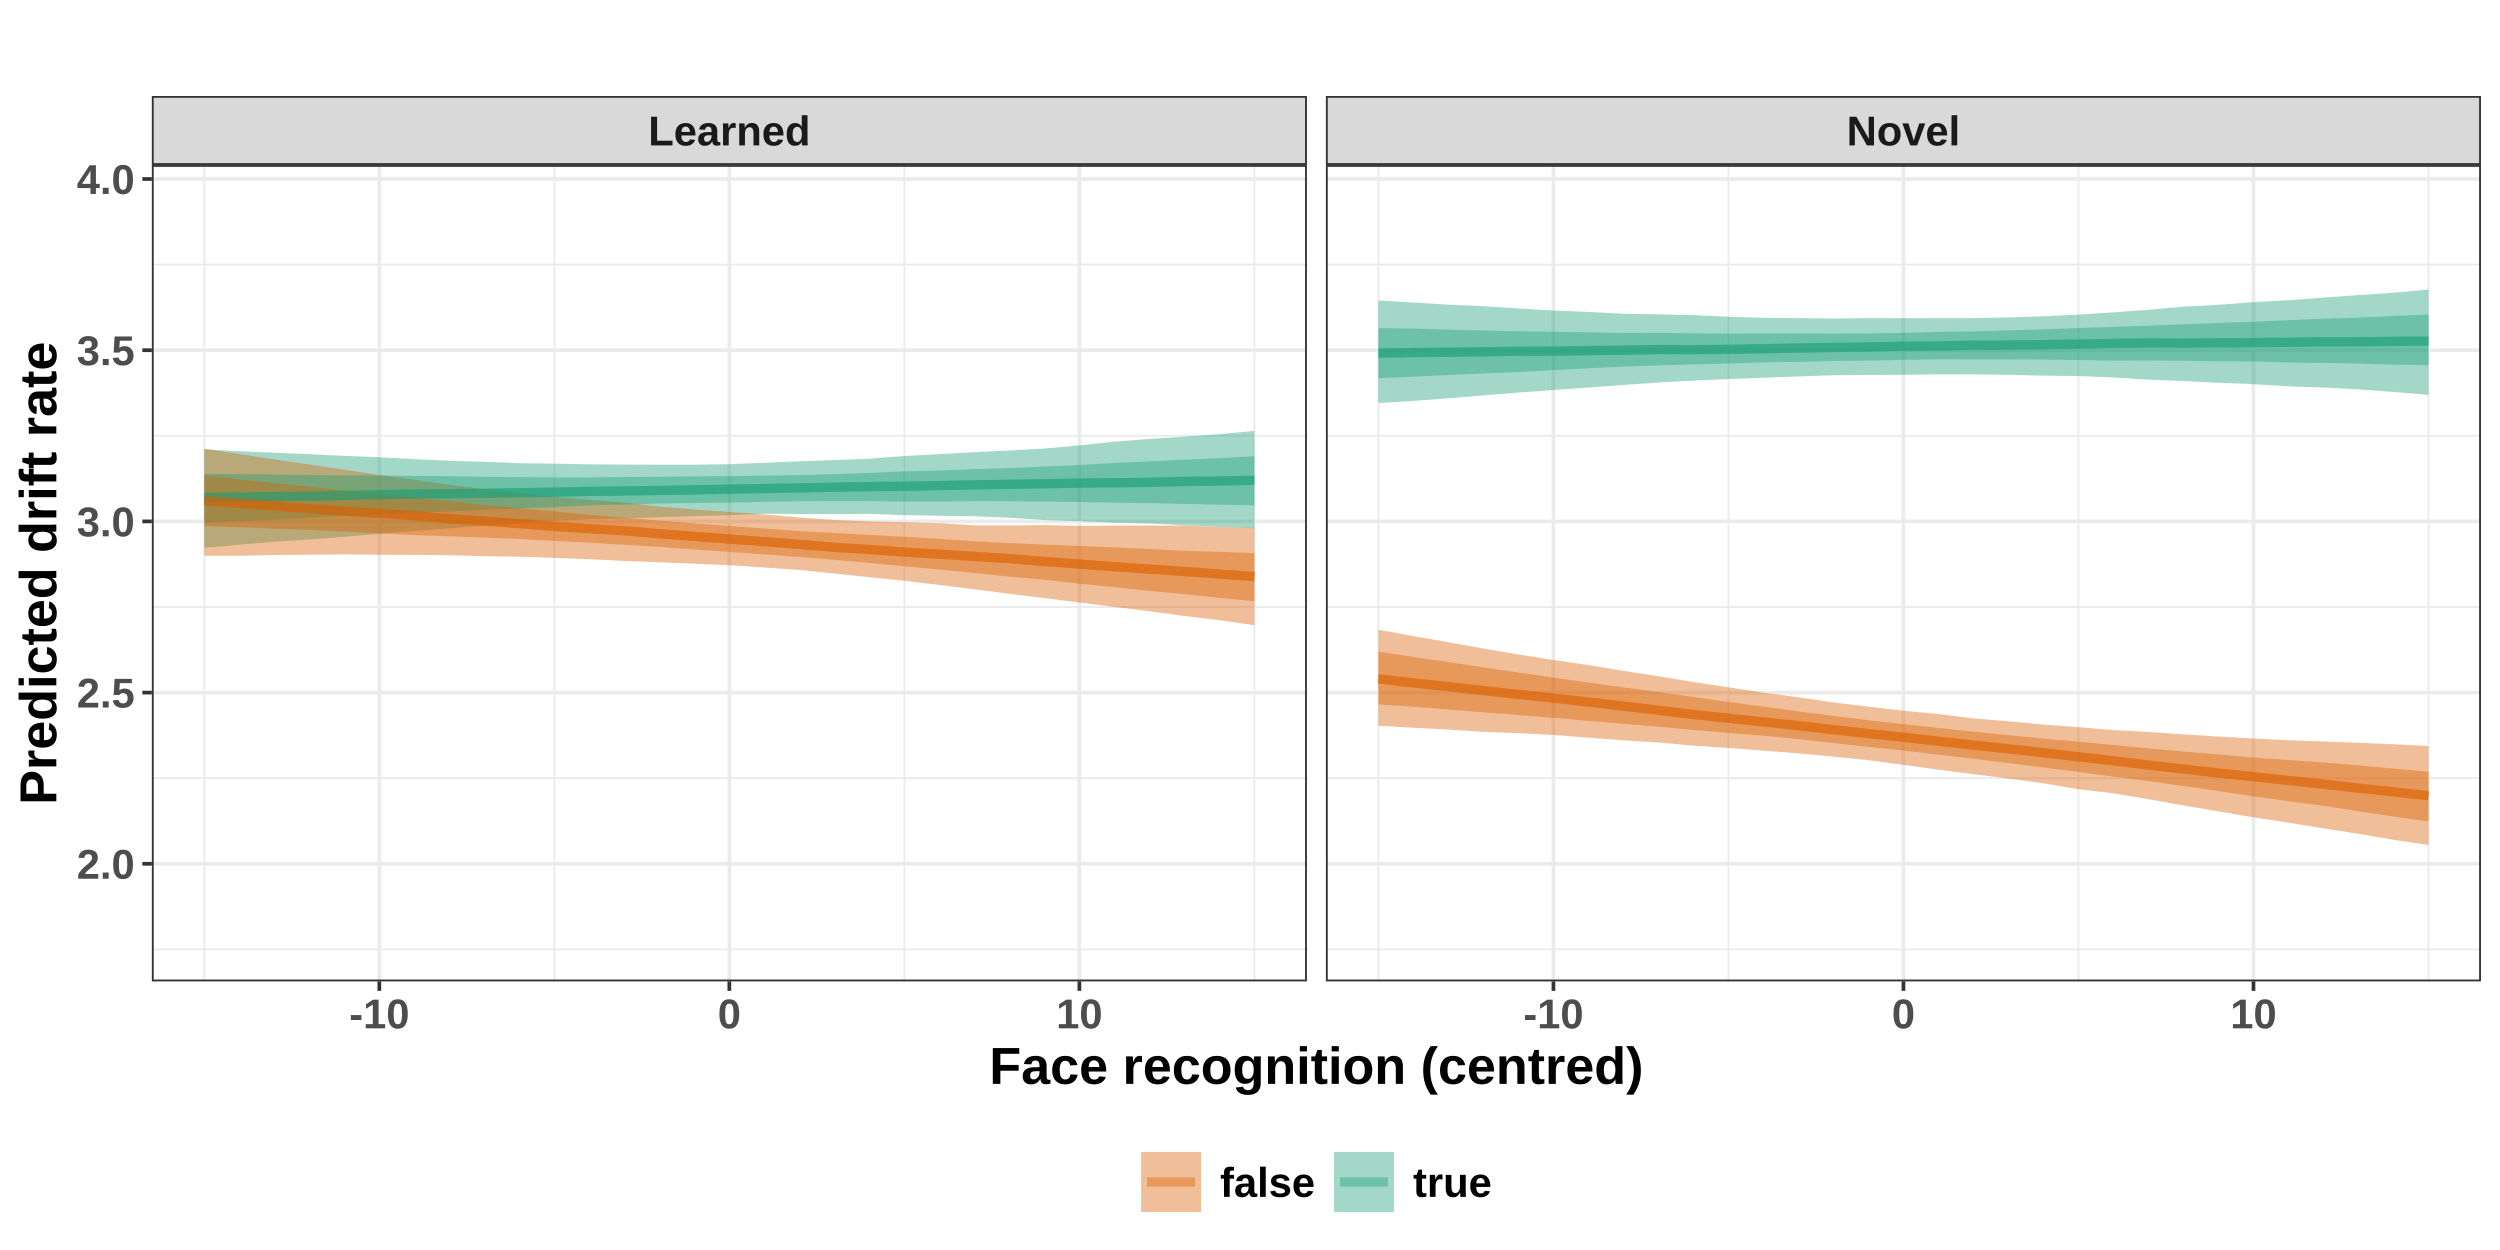
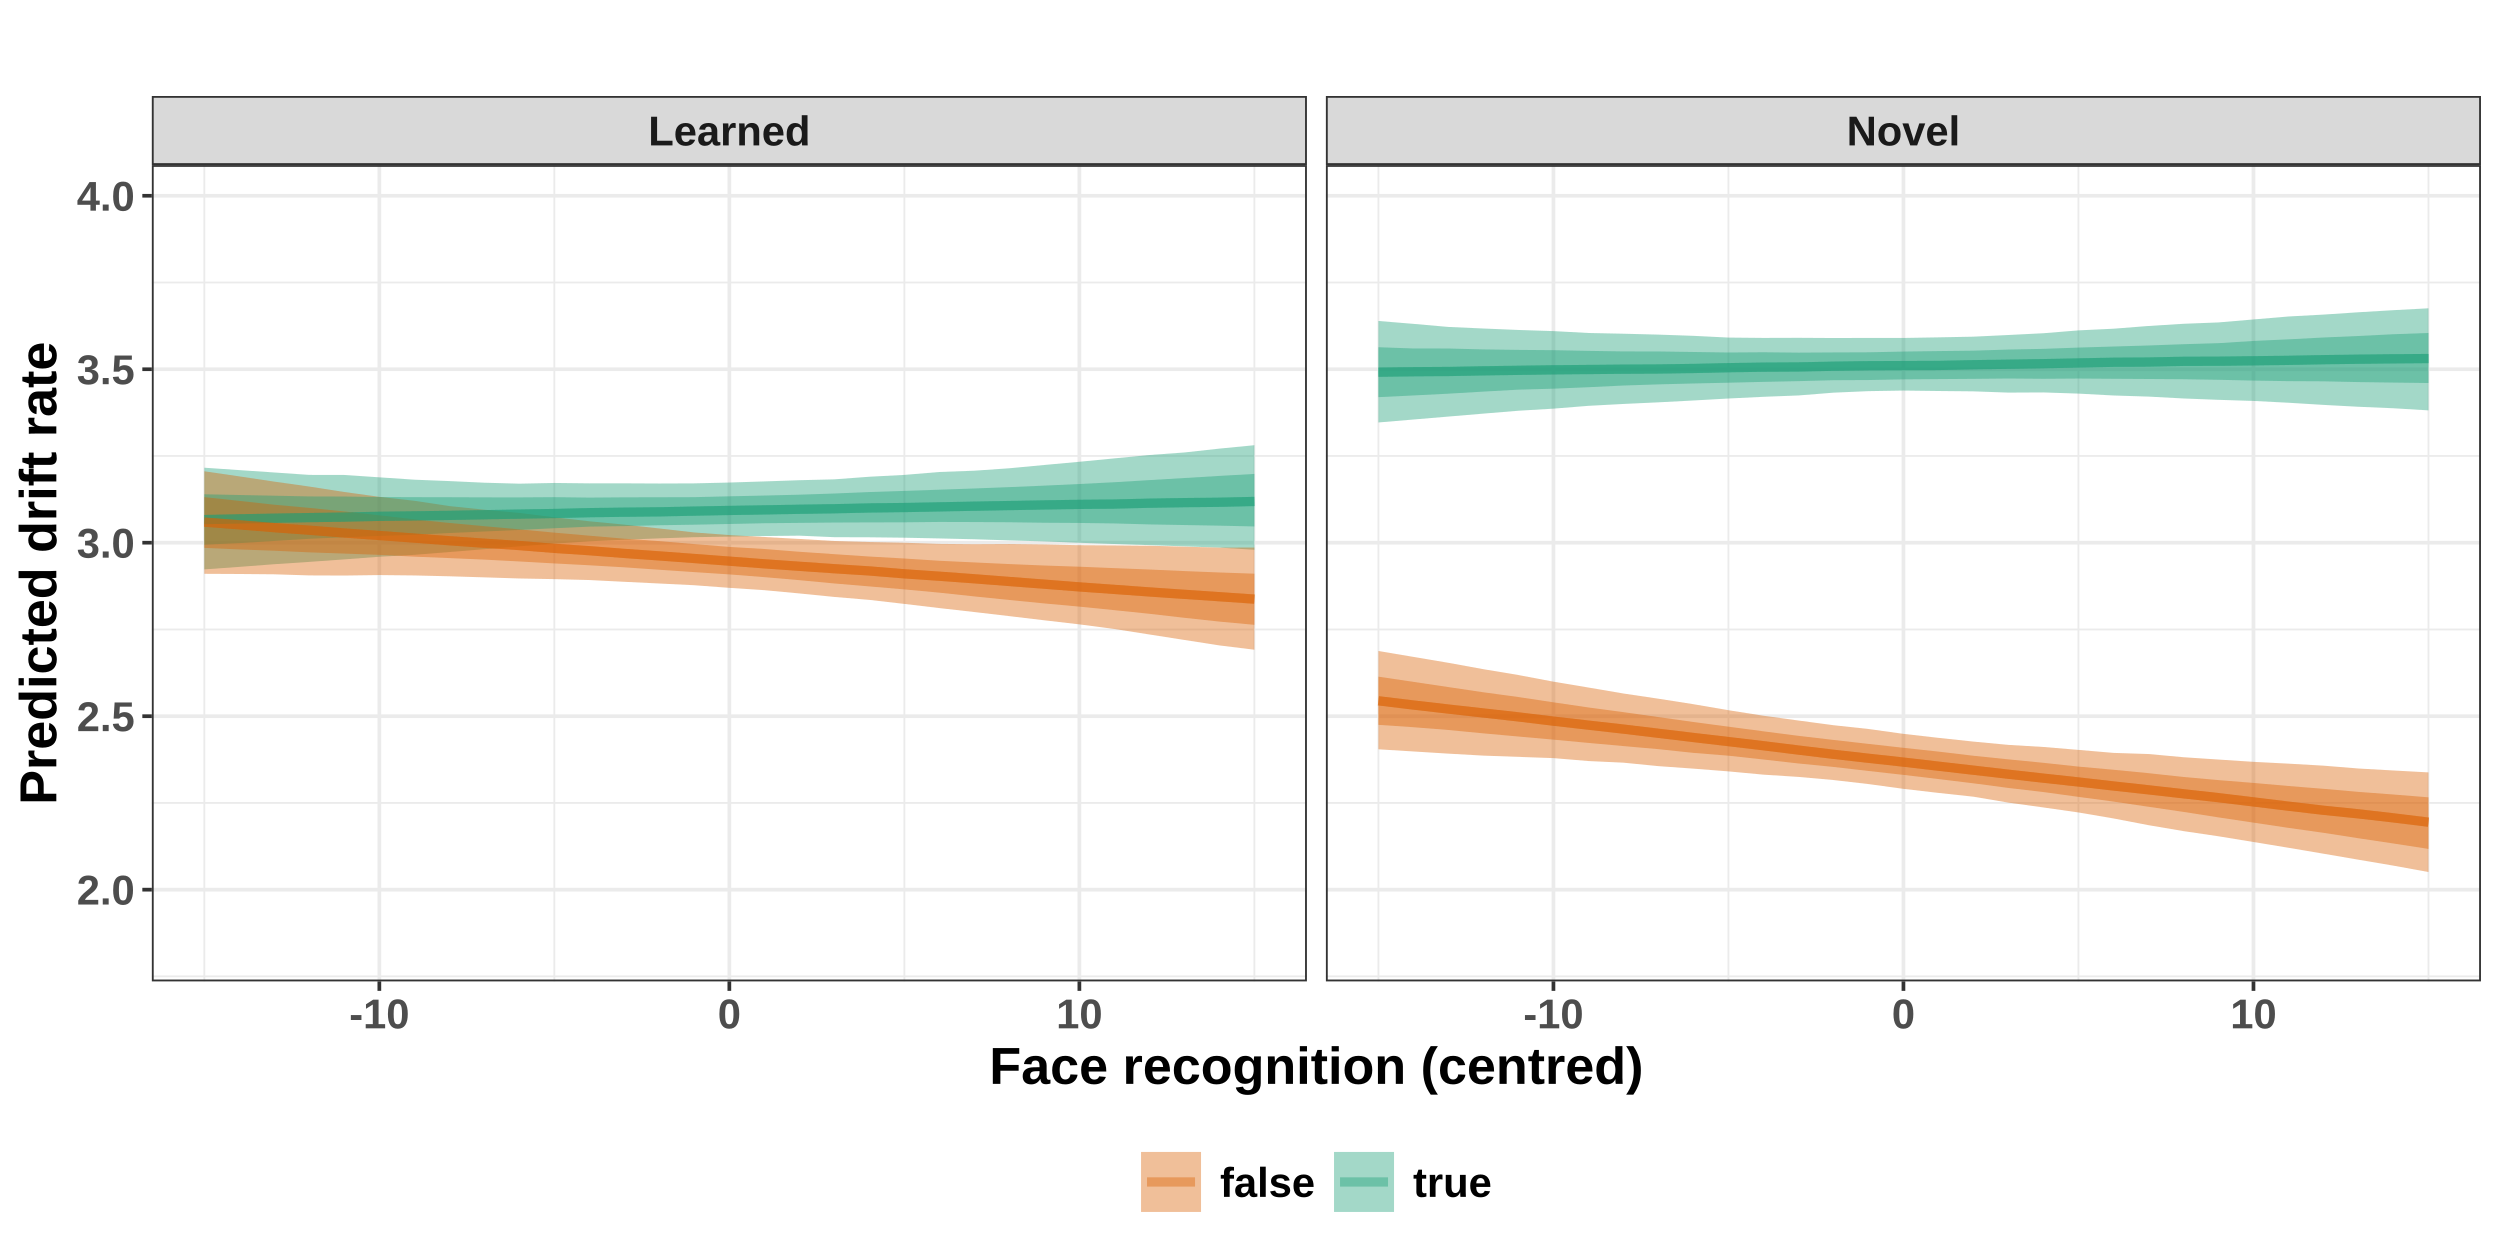
<svg xmlns="http://www.w3.org/2000/svg" width="720.00pt" height="360.00pt" viewBox="0 0 720.00 360.00">
  <g class="svglite">
    <defs>
      <style type="text/css">
    .svglite line, .svglite polyline, .svglite polygon, .svglite path, .svglite rect, .svglite circle {
      fill: none;
      stroke: #000000;
      stroke-linecap: round;
      stroke-linejoin: round;
      stroke-miterlimit: 10.00;
    }
    .svglite text {
      white-space: pre;
    }
    .svglite g.glyphgroup path {
      fill: inherit;
      stroke: none;
    }
  </style>
    </defs>
    <rect width="100%" height="100%" style="stroke: none; fill: #FFFFFF;" />
    <defs>
      <clipPath id="cpMC4wMHw3MjAuMDB8MC4wMHwzNjAuMDA=">
        <rect x="0.00" y="0.00" width="720.00" height="360.00" />
      </clipPath>
    </defs>
    <g clip-path="url(#cpMC4wMHw3MjAuMDB8MC4wMHwzNjAuMDA=)">
      <rect x="0.00" y="0.00" width="720.00" height="360.00" style="stroke-width: 1.07; stroke: #FFFFFF; fill: #FFFFFF;" />
    </g>
    <defs>
      <clipPath id="cpNDMuNzN8Mzc2LjM4fDQ3LjUzfDI4Mi42Mw==">
        <rect x="43.73" y="47.53" width="332.66" height="235.11" />
      </clipPath>
    </defs>
    <g clip-path="url(#cpNDMuNzN8Mzc2LjM4fDQ3LjUzfDI4Mi42Mw==)">
      <rect x="43.73" y="47.53" width="332.66" height="235.11" style="stroke-width: 1.07; stroke: none; fill: #FFFFFF;" />
-       <polyline points="43.73,273.43 376.38,273.43 " style="stroke-width: 0.53; stroke: #EBEBEB; stroke-linecap: butt;" />
-       <polyline points="43.73,224.12 376.38,224.12 " style="stroke-width: 0.53; stroke: #EBEBEB; stroke-linecap: butt;" />
-       <polyline points="43.73,174.82 376.38,174.82 " style="stroke-width: 0.53; stroke: #EBEBEB; stroke-linecap: butt;" />
-       <polyline points="43.73,125.51 376.38,125.51 " style="stroke-width: 0.53; stroke: #EBEBEB; stroke-linecap: butt;" />
-       <polyline points="43.73,76.21 376.38,76.21 " style="stroke-width: 0.53; stroke: #EBEBEB; stroke-linecap: butt;" />
+       <polyline points="43.73,281.19 376.38,281.19 " style="stroke-width: 0.53; stroke: #EBEBEB; stroke-linecap: butt;" />
+       <polyline points="43.73,231.24 376.38,231.24 " style="stroke-width: 0.53; stroke: #EBEBEB; stroke-linecap: butt;" />
+       <polyline points="43.73,181.28 376.38,181.28 " style="stroke-width: 0.53; stroke: #EBEBEB; stroke-linecap: butt;" />
+       <polyline points="43.73,131.32 376.38,131.32 " style="stroke-width: 0.53; stroke: #EBEBEB; stroke-linecap: butt;" />
+       <polyline points="43.73,81.36 376.38,81.36 " style="stroke-width: 0.53; stroke: #EBEBEB; stroke-linecap: butt;" />
      <polyline points="58.85,282.63 58.85,47.53 " style="stroke-width: 0.53; stroke: #EBEBEB; stroke-linecap: butt;" />
      <polyline points="159.65,282.63 159.65,47.53 " style="stroke-width: 0.53; stroke: #EBEBEB; stroke-linecap: butt;" />
      <polyline points="260.46,282.63 260.46,47.53 " style="stroke-width: 0.53; stroke: #EBEBEB; stroke-linecap: butt;" />
      <polyline points="361.26,282.63 361.26,47.53 " style="stroke-width: 0.53; stroke: #EBEBEB; stroke-linecap: butt;" />
-       <polyline points="43.73,248.78 376.38,248.78 " style="stroke-width: 1.07; stroke: #EBEBEB; stroke-linecap: butt;" />
-       <polyline points="43.73,199.47 376.38,199.47 " style="stroke-width: 1.07; stroke: #EBEBEB; stroke-linecap: butt;" />
-       <polyline points="43.73,150.16 376.38,150.16 " style="stroke-width: 1.07; stroke: #EBEBEB; stroke-linecap: butt;" />
-       <polyline points="43.73,100.86 376.38,100.86 " style="stroke-width: 1.07; stroke: #EBEBEB; stroke-linecap: butt;" />
-       <polyline points="43.73,51.55 376.38,51.55 " style="stroke-width: 1.07; stroke: #EBEBEB; stroke-linecap: butt;" />
+       <polyline points="43.73,256.22 376.38,256.22 " style="stroke-width: 1.07; stroke: #EBEBEB; stroke-linecap: butt;" />
+       <polyline points="43.73,206.26 376.38,206.26 " style="stroke-width: 1.07; stroke: #EBEBEB; stroke-linecap: butt;" />
+       <polyline points="43.73,156.30 376.38,156.30 " style="stroke-width: 1.07; stroke: #EBEBEB; stroke-linecap: butt;" />
+       <polyline points="43.73,106.34 376.38,106.34 " style="stroke-width: 1.07; stroke: #EBEBEB; stroke-linecap: butt;" />
+       <polyline points="43.73,56.38 376.38,56.38 " style="stroke-width: 1.07; stroke: #EBEBEB; stroke-linecap: butt;" />
      <polyline points="109.25,282.63 109.25,47.53 " style="stroke-width: 1.07; stroke: #EBEBEB; stroke-linecap: butt;" />
      <polyline points="210.05,282.63 210.05,47.53 " style="stroke-width: 1.07; stroke: #EBEBEB; stroke-linecap: butt;" />
      <polyline points="310.86,282.63 310.86,47.53 " style="stroke-width: 1.07; stroke: #EBEBEB; stroke-linecap: butt;" />
-       <polygon points="58.85,129.41 68.93,129.95 79.01,130.39 89.09,130.82 99.17,131.29 109.25,131.68 119.33,132.23 129.41,132.70 139.49,133.00 149.57,133.39 159.65,133.53 169.73,133.73 179.81,133.80 189.89,133.84 199.97,133.85 210.05,133.67 220.14,133.29 230.22,132.84 240.30,132.50 250.38,132.10 260.46,131.33 270.54,130.80 280.62,130.22 290.70,129.75 300.78,129.18 310.86,128.27 320.94,127.19 331.02,126.41 341.10,125.75 351.18,125.04 361.26,124.09 361.26,152.14 351.18,151.75 341.10,151.28 331.02,150.77 320.94,150.55 310.86,150.11 300.78,149.77 290.70,149.10 280.62,148.69 270.54,148.54 260.46,148.35 250.38,148.00 240.30,148.06 230.22,148.04 220.14,147.95 210.05,148.39 199.97,148.64 189.89,148.98 179.81,149.33 169.73,149.48 159.65,150.06 149.57,150.76 139.49,151.40 129.41,152.14 119.33,152.94 109.25,153.71 99.17,154.59 89.09,155.36 79.01,156.02 68.93,156.86 58.85,157.74 " style="stroke-width: 0.00; stroke: none; stroke-linecap: butt; fill: #1B9E77; fill-opacity: 0.40;" />
-       <polygon points="58.85,129.23 68.93,130.78 79.01,132.30 89.09,133.78 99.17,135.30 109.25,136.79 119.33,138.18 129.41,139.64 139.49,140.90 149.57,141.97 159.65,143.06 169.73,143.96 179.81,144.76 189.89,145.89 199.97,146.71 210.05,147.45 220.14,148.14 230.22,149.02 240.30,149.75 250.38,150.17 260.46,150.39 270.54,150.68 280.62,151.29 290.70,151.32 300.78,151.23 310.86,151.47 320.94,151.37 331.02,151.35 341.10,151.35 351.18,151.76 361.26,152.04 361.26,180.06 351.18,178.62 341.10,177.41 331.02,176.04 320.94,174.81 310.86,173.53 300.78,172.26 290.70,171.02 280.62,169.71 270.54,168.48 260.46,167.27 250.38,166.24 240.30,165.17 230.22,164.16 220.14,163.44 210.05,162.77 199.97,162.34 189.89,161.94 179.81,161.55 169.73,161.05 159.65,160.67 149.57,160.34 139.49,160.16 129.41,159.91 119.33,159.80 109.25,159.76 99.17,159.67 89.09,159.77 79.01,159.84 68.93,160.07 58.85,160.07 " style="stroke-width: 0.00; stroke: none; stroke-linecap: butt; fill: #D95F02; fill-opacity: 0.40;" />
-       <polygon points="58.85,136.48 68.93,136.58 79.01,136.68 89.09,136.80 99.17,136.92 109.25,136.96 119.33,137.04 129.41,137.14 139.49,137.32 149.57,137.42 159.65,137.52 169.73,137.52 179.81,137.37 189.89,137.31 199.97,137.20 210.05,137.12 220.14,137.00 230.22,136.82 240.30,136.55 250.38,136.21 260.46,135.76 270.54,135.52 280.62,135.10 290.70,134.82 300.78,134.36 310.86,133.91 320.94,133.32 331.02,132.88 341.10,132.38 351.18,131.95 361.26,131.38 361.26,145.53 351.18,145.34 341.10,145.15 331.02,144.89 320.94,144.74 310.86,144.57 300.78,144.45 290.70,144.36 280.62,144.35 270.54,144.43 260.46,144.46 250.38,144.34 240.30,144.32 230.22,144.37 220.14,144.54 210.05,144.73 199.97,144.84 189.89,145.02 179.81,145.29 169.73,145.56 159.65,146.00 149.57,146.43 139.49,146.87 129.41,147.26 119.33,147.74 109.25,148.19 99.17,148.55 89.09,149.06 79.01,149.68 68.93,150.11 58.85,150.61 " style="stroke-width: 0.00; stroke: none; stroke-linecap: butt; fill: #1B9E77; fill-opacity: 0.40;" />
-       <polygon points="58.85,136.91 68.93,138.02 79.01,139.14 89.09,140.20 99.17,141.26 109.25,142.22 119.33,143.26 129.41,144.38 139.49,145.45 149.57,146.34 159.65,147.28 169.73,148.25 179.81,149.14 189.89,149.93 199.97,150.75 210.05,151.48 220.14,152.19 230.22,152.96 240.30,153.50 250.38,154.05 260.46,154.58 270.54,155.18 280.62,155.88 290.70,156.41 300.78,156.83 310.86,157.25 320.94,157.62 331.02,158.12 341.10,158.62 351.18,158.94 361.26,159.28 361.26,173.15 351.18,172.18 341.10,171.12 331.02,170.18 320.94,169.11 310.86,168.10 300.78,166.98 290.70,166.08 280.62,165.01 270.54,164.04 260.46,163.09 250.38,162.14 240.30,161.25 230.22,160.40 220.14,159.67 210.05,158.94 199.97,158.28 189.89,157.50 179.81,156.89 169.73,156.29 159.65,155.78 149.57,155.25 139.49,154.83 129.41,154.45 119.33,154.12 109.25,153.60 99.17,153.11 89.09,152.62 79.01,152.27 68.93,151.81 58.85,151.52 " style="stroke-width: 0.00; stroke: none; stroke-linecap: butt; fill: #D95F02; fill-opacity: 0.40;" />
-       <polyline points="58.85,143.30 68.93,143.18 79.01,142.98 89.09,142.91 99.17,142.69 109.25,142.43 119.33,142.29 129.41,142.19 139.49,142.08 149.57,141.89 159.65,141.74 169.73,141.52 179.81,141.40 189.89,141.23 199.97,141.09 210.05,140.88 220.14,140.71 230.22,140.51 240.30,140.30 250.38,140.14 260.46,140.04 270.54,139.85 280.62,139.63 290.70,139.48 300.78,139.32 310.86,139.13 320.94,139.04 331.02,138.91 341.10,138.66 351.18,138.52 361.26,138.34 " style="stroke-width: 2.67; stroke: #1B9E77; stroke-opacity: 0.40; stroke-linecap: butt;" />
-       <polyline points="58.85,143.30 68.93,143.18 79.01,142.98 89.09,142.91 99.17,142.69 109.25,142.43 119.33,142.29 129.41,142.19 139.49,142.08 149.57,141.89 159.65,141.74 169.73,141.52 179.81,141.40 189.89,141.23 199.97,141.09 210.05,140.88 220.14,140.71 230.22,140.51 240.30,140.30 250.38,140.14 260.46,140.04 270.54,139.85 280.62,139.63 290.70,139.48 300.78,139.32 310.86,139.13 320.94,139.04 331.02,138.91 341.10,138.66 351.18,138.52 361.26,138.34 " style="stroke-width: 2.67; stroke: #1B9E77; stroke-opacity: 0.40; stroke-linecap: butt;" />
-       <polyline points="58.85,144.22 68.93,144.94 79.01,145.72 89.09,146.50 99.17,147.23 109.25,147.84 119.33,148.54 129.41,149.39 139.49,150.08 149.57,150.81 159.65,151.61 169.73,152.26 179.81,152.86 189.89,153.71 199.97,154.48 210.05,155.25 220.14,155.99 230.22,156.78 240.30,157.64 250.38,158.26 260.46,159.00 270.54,159.60 280.62,160.25 290.70,160.88 300.78,161.71 310.86,162.45 320.94,163.22 331.02,163.90 341.10,164.59 351.18,165.33 361.26,166.07 " style="stroke-width: 2.67; stroke: #D95F02; stroke-opacity: 0.40; stroke-linecap: butt;" />
-       <polyline points="58.85,144.22 68.93,144.94 79.01,145.72 89.09,146.50 99.17,147.23 109.25,147.84 119.33,148.54 129.41,149.39 139.49,150.08 149.57,150.81 159.65,151.61 169.73,152.26 179.81,152.86 189.89,153.71 199.97,154.48 210.05,155.25 220.14,155.99 230.22,156.78 240.30,157.64 250.38,158.26 260.46,159.00 270.54,159.60 280.62,160.25 290.70,160.88 300.78,161.71 310.86,162.45 320.94,163.22 331.02,163.90 341.10,164.59 351.18,165.33 361.26,166.07 " style="stroke-width: 2.67; stroke: #D95F02; stroke-opacity: 0.40; stroke-linecap: butt;" />
+       <polygon points="58.85,134.70 68.93,135.39 79.01,136.08 89.09,136.77 99.17,136.79 109.25,137.47 119.33,138.15 129.41,138.55 139.49,139.02 149.57,139.30 159.65,139.09 169.73,139.21 179.81,139.20 189.89,139.25 199.97,139.21 210.05,138.97 220.14,138.65 230.22,138.30 240.30,138.05 250.38,137.30 260.46,136.77 270.54,135.93 280.62,135.56 290.70,134.86 300.78,133.91 310.86,132.99 320.94,132.01 331.02,131.04 341.10,130.31 351.18,129.20 361.26,128.22 361.26,158.33 351.18,157.72 341.10,157.35 331.02,157.01 320.94,156.68 310.86,156.32 300.78,155.93 290.70,155.63 280.62,155.31 270.54,155.07 260.46,154.86 250.38,154.74 240.30,154.71 230.22,154.27 220.14,154.38 210.05,154.54 199.97,154.71 189.89,155.05 179.81,155.43 169.73,155.90 159.65,156.57 149.57,157.33 139.49,158.16 129.41,158.98 119.33,159.79 109.25,160.34 99.17,161.10 89.09,161.82 79.01,162.49 68.93,163.26 58.85,163.98 " style="stroke-width: 0.00; stroke: none; stroke-linecap: butt; fill: #1B9E77; fill-opacity: 0.40;" />
+       <polygon points="58.85,135.73 68.93,137.20 79.01,138.71 89.09,140.13 99.17,141.70 109.25,143.09 119.33,144.23 129.41,145.75 139.49,146.80 149.57,147.72 159.65,148.99 169.73,150.13 179.81,151.10 189.89,152.20 199.97,153.35 210.05,154.10 220.14,154.66 230.22,155.22 240.30,155.81 250.38,156.10 260.46,156.31 270.54,156.64 280.62,156.73 290.70,156.68 300.78,156.80 310.86,157.02 320.94,157.08 331.02,157.17 341.10,157.44 351.18,157.72 361.26,157.68 361.26,187.12 351.18,185.88 341.10,184.31 331.02,182.73 320.94,181.15 310.86,179.82 300.78,178.65 290.70,177.45 280.62,176.27 270.54,175.13 260.46,173.93 250.38,172.77 240.30,171.92 230.22,170.91 220.14,169.97 210.05,169.30 199.97,168.55 189.89,168.05 179.81,167.56 169.73,167.05 159.65,166.79 149.57,166.60 139.49,166.28 129.41,165.97 119.33,165.73 109.25,165.62 99.17,165.76 89.09,165.72 79.01,165.40 68.93,165.31 58.85,165.26 " style="stroke-width: 0.00; stroke: none; stroke-linecap: butt; fill: #D95F02; fill-opacity: 0.40;" />
+       <polygon points="58.85,142.35 68.93,142.56 79.01,142.76 89.09,142.97 99.17,143.00 109.25,143.14 119.33,143.18 129.41,143.20 139.49,143.24 149.57,143.25 159.65,143.18 169.73,143.31 179.81,143.23 189.89,143.21 199.97,143.18 210.05,142.94 220.14,142.72 230.22,142.47 240.30,142.13 250.38,141.71 260.46,141.37 270.54,141.03 280.62,140.68 290.70,140.29 300.78,139.86 310.86,139.39 320.94,138.88 331.02,138.27 341.10,137.67 351.18,137.06 361.26,136.49 361.26,151.62 351.18,151.39 341.10,151.21 331.02,151.03 320.94,150.75 310.86,150.61 300.78,150.55 290.70,150.41 280.62,150.35 270.54,150.32 260.46,150.43 250.38,150.45 240.30,150.49 230.22,150.59 220.14,150.69 210.05,150.91 199.97,151.11 189.89,151.27 179.81,151.52 169.73,151.67 159.65,152.13 149.57,152.62 139.49,153.07 129.41,153.50 119.33,154.03 109.25,154.34 99.17,154.73 89.09,155.17 79.01,155.79 68.93,156.42 58.85,156.88 " style="stroke-width: 0.00; stroke: none; stroke-linecap: butt; fill: #1B9E77; fill-opacity: 0.40;" />
+       <polygon points="58.85,143.17 68.93,144.25 79.01,145.36 89.09,146.27 99.17,147.30 109.25,148.42 119.33,149.58 129.41,150.61 139.49,151.54 149.57,152.46 159.65,153.40 169.73,154.28 179.81,155.15 189.89,155.84 199.97,156.70 210.05,157.51 220.14,158.11 230.22,158.91 240.30,159.60 250.38,160.28 260.46,160.85 270.54,161.50 280.62,161.98 290.70,162.45 300.78,162.87 310.86,163.21 320.94,163.62 331.02,164.02 341.10,164.47 351.18,164.87 361.26,165.22 361.26,179.95 351.18,179.02 341.10,177.93 331.02,176.77 320.94,175.73 310.86,174.71 300.78,173.79 290.70,172.80 280.62,171.77 270.54,170.69 260.46,169.75 250.38,168.89 240.30,168.04 230.22,167.09 220.14,166.22 210.05,165.43 199.97,164.77 189.89,164.09 179.81,163.39 169.73,162.80 159.65,162.27 149.57,161.70 139.49,161.17 129.41,160.73 119.33,160.32 109.25,159.80 99.17,159.44 89.09,159.08 79.01,158.61 68.93,158.24 58.85,157.79 " style="stroke-width: 0.00; stroke: none; stroke-linecap: butt; fill: #D95F02; fill-opacity: 0.40;" />
+       <polyline points="58.85,149.64 68.93,149.43 79.01,149.24 89.09,149.07 99.17,148.92 109.25,148.70 119.33,148.58 129.41,148.43 139.49,148.24 149.57,148.06 159.65,147.89 169.73,147.65 179.81,147.51 189.89,147.41 199.97,147.20 210.05,147.01 220.14,146.85 230.22,146.67 240.30,146.52 250.38,146.29 260.46,146.17 270.54,145.98 280.62,145.78 290.70,145.60 300.78,145.42 310.86,145.26 320.94,145.17 331.02,144.92 341.10,144.76 351.18,144.65 361.26,144.42 " style="stroke-width: 2.67; stroke: #1B9E77; stroke-opacity: 0.40; stroke-linecap: butt;" />
+       <polyline points="58.85,149.64 68.93,149.43 79.01,149.24 89.09,149.07 99.17,148.92 109.25,148.70 119.33,148.58 129.41,148.43 139.49,148.24 149.57,148.06 159.65,147.89 169.73,147.65 179.81,147.51 189.89,147.41 199.97,147.20 210.05,147.01 220.14,146.85 230.22,146.67 240.30,146.52 250.38,146.29 260.46,146.17 270.54,145.98 280.62,145.78 290.70,145.60 300.78,145.42 310.86,145.26 320.94,145.17 331.02,144.92 341.10,144.76 351.18,144.65 361.26,144.42 " style="stroke-width: 2.67; stroke: #1B9E77; stroke-opacity: 0.40; stroke-linecap: butt;" />
+       <polyline points="58.85,150.37 68.93,151.15 79.01,151.97 89.09,152.70 99.17,153.50 109.25,154.23 119.33,154.97 129.41,155.73 139.49,156.45 149.57,157.12 159.65,157.93 169.73,158.60 179.81,159.39 189.89,160.10 199.97,160.85 210.05,161.61 220.14,162.38 230.22,163.09 240.30,163.79 250.38,164.43 260.46,165.26 270.54,165.95 280.62,166.69 290.70,167.47 300.78,168.24 310.86,169.03 320.94,169.75 331.02,170.48 341.10,171.17 351.18,171.85 361.26,172.55 " style="stroke-width: 2.67; stroke: #D95F02; stroke-opacity: 0.40; stroke-linecap: butt;" />
+       <polyline points="58.85,150.37 68.93,151.15 79.01,151.97 89.09,152.70 99.17,153.50 109.25,154.23 119.33,154.97 129.41,155.73 139.49,156.45 149.57,157.12 159.65,157.93 169.73,158.60 179.81,159.39 189.89,160.10 199.97,160.85 210.05,161.61 220.14,162.38 230.22,163.09 240.30,163.79 250.38,164.43 260.46,165.26 270.54,165.95 280.62,166.69 290.70,167.47 300.78,168.24 310.86,169.03 320.94,169.75 331.02,170.48 341.10,171.17 351.18,171.85 361.26,172.55 " style="stroke-width: 2.67; stroke: #D95F02; stroke-opacity: 0.40; stroke-linecap: butt;" />
      <rect x="43.73" y="47.53" width="332.66" height="235.11" style="stroke-width: 1.07; stroke: #333333;" />
    </g>
    <g clip-path="url(#cpMC4wMHw3MjAuMDB8MC4wMHwzNjAuMDA=)">
</g>
    <defs>
      <clipPath id="cpMzgxLjg2fDcxNC41Mnw0Ny41M3wyODIuNjM=">
        <rect x="381.86" y="47.53" width="332.66" height="235.11" />
      </clipPath>
    </defs>
    <g clip-path="url(#cpMzgxLjg2fDcxNC41Mnw0Ny41M3wyODIuNjM=)">
      <rect x="381.86" y="47.53" width="332.66" height="235.11" style="stroke-width: 1.07; stroke: none; fill: #FFFFFF;" />
-       <polyline points="381.86,273.43 714.52,273.43 " style="stroke-width: 0.53; stroke: #EBEBEB; stroke-linecap: butt;" />
-       <polyline points="381.86,224.12 714.52,224.12 " style="stroke-width: 0.53; stroke: #EBEBEB; stroke-linecap: butt;" />
-       <polyline points="381.86,174.82 714.52,174.82 " style="stroke-width: 0.53; stroke: #EBEBEB; stroke-linecap: butt;" />
-       <polyline points="381.86,125.51 714.52,125.51 " style="stroke-width: 0.53; stroke: #EBEBEB; stroke-linecap: butt;" />
-       <polyline points="381.86,76.21 714.52,76.21 " style="stroke-width: 0.53; stroke: #EBEBEB; stroke-linecap: butt;" />
+       <polyline points="381.86,281.19 714.52,281.19 " style="stroke-width: 0.53; stroke: #EBEBEB; stroke-linecap: butt;" />
+       <polyline points="381.86,231.24 714.52,231.24 " style="stroke-width: 0.53; stroke: #EBEBEB; stroke-linecap: butt;" />
+       <polyline points="381.86,181.28 714.52,181.28 " style="stroke-width: 0.53; stroke: #EBEBEB; stroke-linecap: butt;" />
+       <polyline points="381.86,131.32 714.52,131.32 " style="stroke-width: 0.53; stroke: #EBEBEB; stroke-linecap: butt;" />
+       <polyline points="381.86,81.36 714.52,81.36 " style="stroke-width: 0.53; stroke: #EBEBEB; stroke-linecap: butt;" />
      <polyline points="396.98,282.63 396.98,47.53 " style="stroke-width: 0.53; stroke: #EBEBEB; stroke-linecap: butt;" />
      <polyline points="497.79,282.63 497.79,47.53 " style="stroke-width: 0.53; stroke: #EBEBEB; stroke-linecap: butt;" />
      <polyline points="598.59,282.63 598.59,47.53 " style="stroke-width: 0.53; stroke: #EBEBEB; stroke-linecap: butt;" />
      <polyline points="699.40,282.63 699.40,47.53 " style="stroke-width: 0.53; stroke: #EBEBEB; stroke-linecap: butt;" />
-       <polyline points="381.86,248.78 714.52,248.78 " style="stroke-width: 1.07; stroke: #EBEBEB; stroke-linecap: butt;" />
-       <polyline points="381.86,199.47 714.52,199.47 " style="stroke-width: 1.07; stroke: #EBEBEB; stroke-linecap: butt;" />
-       <polyline points="381.86,150.16 714.52,150.16 " style="stroke-width: 1.07; stroke: #EBEBEB; stroke-linecap: butt;" />
-       <polyline points="381.86,100.86 714.52,100.86 " style="stroke-width: 1.07; stroke: #EBEBEB; stroke-linecap: butt;" />
-       <polyline points="381.86,51.55 714.52,51.55 " style="stroke-width: 1.07; stroke: #EBEBEB; stroke-linecap: butt;" />
+       <polyline points="381.86,256.22 714.52,256.22 " style="stroke-width: 1.07; stroke: #EBEBEB; stroke-linecap: butt;" />
+       <polyline points="381.86,206.26 714.52,206.26 " style="stroke-width: 1.07; stroke: #EBEBEB; stroke-linecap: butt;" />
+       <polyline points="381.86,156.30 714.52,156.30 " style="stroke-width: 1.07; stroke: #EBEBEB; stroke-linecap: butt;" />
+       <polyline points="381.86,106.34 714.52,106.34 " style="stroke-width: 1.07; stroke: #EBEBEB; stroke-linecap: butt;" />
+       <polyline points="381.86,56.38 714.52,56.38 " style="stroke-width: 1.07; stroke: #EBEBEB; stroke-linecap: butt;" />
      <polyline points="447.39,282.63 447.39,47.53 " style="stroke-width: 1.07; stroke: #EBEBEB; stroke-linecap: butt;" />
      <polyline points="548.19,282.63 548.19,47.53 " style="stroke-width: 1.07; stroke: #EBEBEB; stroke-linecap: butt;" />
      <polyline points="649.00,282.63 649.00,47.53 " style="stroke-width: 1.07; stroke: #EBEBEB; stroke-linecap: butt;" />
-       <polygon points="396.98,86.52 407.06,87.13 417.14,87.74 427.23,88.18 437.31,88.84 447.39,89.45 457.47,89.83 467.55,90.36 477.63,90.51 487.71,90.76 497.79,91.21 507.87,91.52 517.95,91.63 528.03,91.72 538.11,91.62 548.19,91.64 558.27,91.63 568.35,91.61 578.43,91.42 588.51,91.09 598.59,90.61 608.67,89.96 618.76,89.22 628.84,88.32 638.92,87.78 649.00,87.01 659.08,86.45 669.16,85.71 679.24,84.97 689.32,84.31 699.40,83.39 699.40,113.70 689.32,112.89 679.24,112.14 669.16,111.61 659.08,111.27 649.00,110.64 638.92,110.25 628.84,109.74 618.76,109.35 608.67,108.71 598.59,108.30 588.51,108.18 578.43,107.94 568.35,107.83 558.27,107.80 548.19,107.96 538.11,107.98 528.03,108.07 517.95,108.41 507.87,108.79 497.79,109.18 487.71,109.62 477.63,110.16 467.55,110.87 457.47,111.60 447.39,112.32 437.31,113.06 427.23,113.88 417.14,114.70 407.06,115.46 396.98,116.08 " style="stroke-width: 0.00; stroke: none; stroke-linecap: butt; fill: #1B9E77; fill-opacity: 0.40;" />
-       <polygon points="396.98,181.36 407.06,183.20 417.14,184.97 427.23,186.79 437.31,188.49 447.39,190.10 457.47,191.53 467.55,193.22 477.63,194.75 487.71,196.43 497.79,197.95 507.87,199.48 517.95,200.81 528.03,202.31 538.11,203.53 548.19,204.69 558.27,205.65 568.35,206.91 578.43,207.72 588.51,208.68 598.59,209.41 608.67,210.27 618.76,210.80 628.84,211.50 638.92,212.13 649.00,212.69 659.08,213.19 669.16,213.55 679.24,213.92 689.32,214.34 699.40,214.84 699.40,243.34 689.32,241.87 679.24,240.14 669.16,238.57 659.08,236.93 649.00,235.40 638.92,233.68 628.84,231.98 618.76,230.16 608.67,228.50 598.59,227.31 588.51,225.60 578.43,224.22 568.35,222.97 558.27,221.67 548.19,220.28 538.11,218.94 528.03,217.90 517.95,216.98 507.87,216.19 497.79,215.41 487.71,214.75 477.63,213.83 467.55,213.22 457.47,212.44 447.39,211.67 437.31,211.15 427.23,210.78 417.14,210.12 407.06,209.60 396.98,209.02 " style="stroke-width: 0.00; stroke: none; stroke-linecap: butt; fill: #D95F02; fill-opacity: 0.40;" />
-       <polygon points="396.98,94.51 407.06,94.64 417.14,94.93 427.23,95.18 437.31,95.41 447.39,95.57 457.47,95.71 467.55,95.91 477.63,95.86 487.71,96.03 497.79,96.08 507.87,96.05 517.95,96.06 528.03,96.07 538.11,96.05 548.19,95.87 558.27,95.60 568.35,95.45 578.43,95.14 588.51,94.86 598.59,94.46 608.67,94.15 618.76,93.80 628.84,93.41 638.92,92.99 649.00,92.67 659.08,92.21 669.16,91.78 679.24,91.49 689.32,90.99 699.40,90.56 699.40,105.20 689.32,105.00 679.24,104.69 669.16,104.53 659.08,104.39 649.00,104.10 638.92,104.07 628.84,103.88 618.76,103.83 608.67,103.86 598.59,103.68 588.51,103.56 578.43,103.51 568.35,103.51 558.27,103.48 548.19,103.64 538.11,103.84 528.03,103.97 517.95,104.21 507.87,104.35 497.79,104.69 487.71,104.96 477.63,105.24 467.55,105.58 457.47,106.06 447.39,106.58 437.31,107.13 427.23,107.55 417.14,108.00 407.06,108.48 396.98,108.91 " style="stroke-width: 0.00; stroke: none; stroke-linecap: butt; fill: #1B9E77; fill-opacity: 0.40;" />
-       <polygon points="396.98,187.65 407.06,189.21 417.14,190.67 427.23,192.21 437.31,193.67 447.39,195.15 457.47,196.59 467.55,197.96 477.63,199.34 487.71,200.72 497.79,202.16 507.87,203.49 517.95,204.88 528.03,206.20 538.11,207.42 548.19,208.55 558.27,209.65 568.35,210.71 578.43,211.75 588.51,212.72 598.59,213.62 608.67,214.55 618.76,215.51 628.84,216.44 638.92,217.28 649.00,218.16 659.08,218.88 669.16,219.60 679.24,220.44 689.32,221.36 699.40,222.24 699.40,236.61 689.32,235.16 679.24,233.65 669.16,232.05 659.08,230.76 649.00,229.36 638.92,227.84 628.84,226.39 618.76,224.96 608.67,223.69 598.59,222.32 588.51,221.05 578.43,219.78 568.35,218.51 558.27,217.36 548.19,216.17 538.11,215.11 528.03,214.00 517.95,212.88 507.87,211.88 497.79,211.08 487.71,210.21 477.63,209.30 467.55,208.47 457.47,207.62 447.39,206.75 437.31,205.95 427.23,205.13 417.14,204.34 407.06,203.56 396.98,202.85 " style="stroke-width: 0.00; stroke: none; stroke-linecap: butt; fill: #D95F02; fill-opacity: 0.40;" />
-       <polyline points="396.98,101.70 407.06,101.53 417.14,101.45 427.23,101.30 437.31,101.17 447.39,101.14 457.47,100.98 467.55,100.84 477.63,100.68 487.71,100.72 497.79,100.60 507.87,100.43 517.95,100.23 528.03,100.06 538.11,99.93 548.19,99.69 558.27,99.65 568.35,99.42 578.43,99.36 588.51,99.26 598.59,99.09 608.67,98.90 618.76,98.77 628.84,98.81 638.92,98.76 649.00,98.68 659.08,98.59 669.16,98.45 679.24,98.42 689.32,98.32 699.40,98.23 " style="stroke-width: 2.67; stroke: #1B9E77; stroke-opacity: 0.40; stroke-linecap: butt;" />
-       <polyline points="396.98,101.70 407.06,101.53 417.14,101.45 427.23,101.30 437.31,101.17 447.39,101.14 457.47,100.98 467.55,100.84 477.63,100.68 487.71,100.72 497.79,100.60 507.87,100.43 517.95,100.23 528.03,100.06 538.11,99.93 548.19,99.69 558.27,99.65 568.35,99.42 578.43,99.36 588.51,99.26 598.59,99.09 608.67,98.90 618.76,98.77 628.84,98.81 638.92,98.76 649.00,98.68 659.08,98.59 669.16,98.45 679.24,98.42 689.32,98.32 699.40,98.23 " style="stroke-width: 2.67; stroke: #1B9E77; stroke-opacity: 0.40; stroke-linecap: butt;" />
-       <polyline points="396.98,195.51 407.06,196.70 417.14,197.76 427.23,198.89 437.31,199.99 447.39,201.07 457.47,202.19 467.55,203.37 477.63,204.55 487.71,205.79 497.79,206.85 507.87,207.93 517.95,208.99 528.03,210.16 538.11,211.28 548.19,212.34 558.27,213.48 568.35,214.59 578.43,215.66 588.51,216.78 598.59,217.97 608.67,219.11 618.76,220.34 628.84,221.49 638.92,222.63 649.00,223.70 659.08,224.77 669.16,225.84 679.24,226.98 689.32,228.05 699.40,229.18 " style="stroke-width: 2.67; stroke: #D95F02; stroke-opacity: 0.40; stroke-linecap: butt;" />
-       <polyline points="396.98,195.51 407.06,196.70 417.14,197.76 427.23,198.89 437.31,199.99 447.39,201.07 457.47,202.19 467.55,203.37 477.63,204.55 487.71,205.79 497.79,206.85 507.87,207.93 517.95,208.99 528.03,210.16 538.11,211.28 548.19,212.34 558.27,213.48 568.35,214.59 578.43,215.66 588.51,216.78 598.59,217.97 608.67,219.11 618.76,220.34 628.84,221.49 638.92,222.63 649.00,223.70 659.08,224.77 669.16,225.84 679.24,226.98 689.32,228.05 699.40,229.18 " style="stroke-width: 2.67; stroke: #D95F02; stroke-opacity: 0.40; stroke-linecap: butt;" />
+       <polygon points="396.98,92.44 407.06,93.27 417.14,94.16 427.23,94.61 437.31,95.03 447.39,95.36 457.47,95.90 467.55,96.11 477.63,96.37 487.71,96.72 497.79,97.22 507.87,97.32 517.95,97.29 528.03,97.35 538.11,97.32 548.19,97.33 558.27,97.16 568.35,96.96 578.43,96.48 588.51,95.97 598.59,95.15 608.67,94.67 618.76,93.88 628.84,93.25 638.92,92.86 649.00,92.00 659.08,91.15 669.16,90.60 679.24,89.93 689.32,89.33 699.40,88.79 699.40,118.19 689.32,117.58 679.24,117.15 669.16,116.61 659.08,115.99 649.00,115.47 638.92,115.15 628.84,114.76 618.76,114.22 608.67,113.90 598.59,113.36 588.51,113.02 578.43,113.07 568.35,112.71 558.27,112.61 548.19,112.48 538.11,112.65 528.03,113.09 517.95,113.89 507.87,114.28 497.79,114.77 487.71,115.34 477.63,115.87 467.55,116.34 457.47,116.88 447.39,117.69 437.31,118.29 427.23,119.12 417.14,119.97 407.06,120.82 396.98,121.67 " style="stroke-width: 0.00; stroke: none; stroke-linecap: butt; fill: #1B9E77; fill-opacity: 0.40;" />
+       <polygon points="396.98,187.49 407.06,189.19 417.14,190.89 427.23,192.73 437.31,194.41 447.39,196.32 457.47,198.01 467.55,199.73 477.63,201.23 487.71,202.81 497.79,204.54 507.87,206.13 517.95,207.51 528.03,208.86 538.11,209.95 548.19,211.35 558.27,212.50 568.35,213.58 578.43,214.53 588.51,215.13 598.59,215.97 608.67,216.83 618.76,217.16 628.84,218.08 638.92,218.75 649.00,219.41 659.08,219.93 669.16,220.51 679.24,221.33 689.32,221.90 699.40,222.45 699.40,251.15 689.32,249.31 679.24,247.60 669.16,245.87 659.08,244.16 649.00,242.50 638.92,240.85 628.84,239.36 618.76,237.65 608.67,235.71 598.59,233.99 588.51,232.55 578.43,231.16 568.35,229.45 558.27,228.36 548.19,227.19 538.11,225.81 528.03,224.65 517.95,223.75 507.87,223.10 497.79,222.16 487.71,221.37 477.63,220.65 467.55,219.65 457.47,219.18 447.39,218.34 437.31,217.98 427.23,217.62 417.14,217.05 407.06,216.42 396.98,215.80 " style="stroke-width: 0.00; stroke: none; stroke-linecap: butt; fill: #D95F02; fill-opacity: 0.40;" />
+       <polygon points="396.98,100.00 407.06,100.36 417.14,100.37 427.23,100.63 437.31,100.77 447.39,100.85 457.47,101.05 467.55,101.21 477.63,101.22 487.71,101.37 497.79,101.52 507.87,101.45 517.95,101.56 528.03,101.50 538.11,101.46 548.19,101.25 558.27,101.11 568.35,100.99 578.43,100.67 588.51,100.47 598.59,100.10 608.67,99.80 618.76,99.50 628.84,99.13 638.92,98.83 649.00,98.19 659.08,97.73 669.16,97.20 679.24,96.76 689.32,96.26 699.40,95.89 699.40,110.31 689.32,110.18 679.24,110.04 669.16,109.82 659.08,109.77 649.00,109.61 638.92,109.38 628.84,109.22 618.76,109.15 608.67,109.09 598.59,109.02 588.51,109.09 578.43,109.01 568.35,109.11 558.27,109.18 548.19,109.26 538.11,109.45 528.03,109.50 517.95,109.77 507.87,109.98 497.79,110.22 487.71,110.44 477.63,110.70 467.55,111.03 457.47,111.52 447.39,111.94 437.31,112.22 427.23,112.78 417.14,113.38 407.06,113.89 396.98,114.38 " style="stroke-width: 0.00; stroke: none; stroke-linecap: butt; fill: #1B9E77; fill-opacity: 0.40;" />
+       <polygon points="396.98,194.88 407.06,196.38 417.14,197.88 427.23,199.38 437.31,200.75 447.39,202.27 457.47,203.75 467.55,205.10 477.63,206.52 487.71,207.94 497.79,209.28 507.87,210.62 517.95,211.92 528.03,213.10 538.11,214.24 548.19,215.37 558.27,216.46 568.35,217.66 578.43,218.70 588.51,219.69 598.59,220.78 608.67,221.69 618.76,222.67 628.84,223.77 638.92,224.67 649.00,225.48 659.08,226.37 669.16,227.18 679.24,228.06 689.32,228.82 699.40,229.63 699.40,244.49 689.32,242.93 679.24,241.42 669.16,239.85 659.08,238.43 649.00,236.92 638.92,235.41 628.84,233.83 618.76,232.35 608.67,230.86 598.59,229.50 588.51,228.11 578.43,226.93 568.35,225.60 558.27,224.37 548.19,223.17 538.11,222.04 528.03,220.88 517.95,219.88 507.87,218.74 497.79,217.64 487.71,216.83 477.63,215.76 467.55,214.87 457.47,213.96 447.39,213.02 437.31,212.12 427.23,211.21 417.14,210.24 407.06,209.44 396.98,208.76 " style="stroke-width: 0.00; stroke: none; stroke-linecap: butt; fill: #D95F02; fill-opacity: 0.40;" />
+       <polyline points="396.98,107.19 407.06,107.06 417.14,106.99 427.23,106.80 437.31,106.65 447.39,106.51 457.47,106.42 467.55,106.32 477.63,106.27 487.71,106.12 497.79,105.90 507.87,105.74 517.95,105.68 528.03,105.47 538.11,105.33 548.19,105.29 558.27,105.25 568.35,105.04 578.43,104.90 588.51,104.74 598.59,104.53 608.67,104.33 618.76,104.27 628.84,104.06 638.92,104.03 649.00,103.91 659.08,103.78 669.16,103.59 679.24,103.45 689.32,103.34 699.40,103.26 " style="stroke-width: 2.67; stroke: #1B9E77; stroke-opacity: 0.40; stroke-linecap: butt;" />
+       <polyline points="396.98,107.19 407.06,107.06 417.14,106.99 427.23,106.80 437.31,106.65 447.39,106.51 457.47,106.42 467.55,106.32 477.63,106.27 487.71,106.12 497.79,105.90 507.87,105.74 517.95,105.68 528.03,105.47 538.11,105.33 548.19,105.29 558.27,105.25 568.35,105.04 578.43,104.90 588.51,104.74 598.59,104.53 608.67,104.33 618.76,104.27 628.84,104.06 638.92,104.03 649.00,103.91 659.08,103.78 669.16,103.59 679.24,103.45 689.32,103.34 699.40,103.26 " style="stroke-width: 2.67; stroke: #1B9E77; stroke-opacity: 0.40; stroke-linecap: butt;" />
+       <polyline points="396.98,201.83 407.06,203.05 417.14,204.21 427.23,205.34 437.31,206.47 447.39,207.69 457.47,208.84 467.55,209.98 477.63,211.19 487.71,212.40 497.79,213.58 507.87,214.77 517.95,216.02 528.03,217.24 538.11,218.38 548.19,219.49 558.27,220.66 568.35,221.82 578.43,222.98 588.51,224.11 598.59,225.21 608.67,226.36 618.76,227.47 628.84,228.61 638.92,229.73 649.00,230.95 659.08,232.18 669.16,233.36 679.24,234.39 689.32,235.55 699.40,236.79 " style="stroke-width: 2.67; stroke: #D95F02; stroke-opacity: 0.40; stroke-linecap: butt;" />
+       <polyline points="396.98,201.83 407.06,203.05 417.14,204.21 427.23,205.34 437.31,206.47 447.39,207.69 457.47,208.84 467.55,209.98 477.63,211.19 487.71,212.40 497.79,213.58 507.87,214.77 517.95,216.02 528.03,217.24 538.11,218.38 548.19,219.49 558.27,220.66 568.35,221.82 578.43,222.98 588.51,224.11 598.59,225.21 608.67,226.36 618.76,227.47 628.84,228.61 638.92,229.73 649.00,230.95 659.08,232.18 669.16,233.36 679.24,234.39 689.32,235.55 699.40,236.79 " style="stroke-width: 2.67; stroke: #D95F02; stroke-opacity: 0.40; stroke-linecap: butt;" />
      <rect x="381.86" y="47.53" width="332.66" height="235.11" style="stroke-width: 1.07; stroke: #333333;" />
    </g>
    <g clip-path="url(#cpMC4wMHw3MjAuMDB8MC4wMHwzNjAuMDA=)">
</g>
    <defs>
      <clipPath id="cpNDMuNzN8Mzc2LjM4fDI3LjY0fDQ3LjUz">
        <rect x="43.73" y="27.64" width="332.66" height="19.88" />
      </clipPath>
    </defs>
    <g clip-path="url(#cpNDMuNzN8Mzc2LjM4fDI3LjY0fDQ3LjUz)">
      <rect x="43.73" y="27.64" width="332.66" height="19.88" style="stroke-width: 1.07; stroke: #333333; fill: #D9D9D9;" />
      <text x="210.05" y="41.88" text-anchor="middle" style="font-size: 12.00px; font-weight: bold;fill: #1A1A1A; font-family: &quot;Arial&quot;;" textLength="46.67px" lengthAdjust="spacingAndGlyphs">Learned</text>
    </g>
    <g clip-path="url(#cpMC4wMHw3MjAuMDB8MC4wMHwzNjAuMDA=)">
</g>
    <defs>
      <clipPath id="cpMzgxLjg2fDcxNC41MnwyNy42NHw0Ny41Mw==">
        <rect x="381.86" y="27.64" width="332.66" height="19.88" />
      </clipPath>
    </defs>
    <g clip-path="url(#cpMzgxLjg2fDcxNC41MnwyNy42NHw0Ny41Mw==)">
      <rect x="381.86" y="27.64" width="332.66" height="19.88" style="stroke-width: 1.07; stroke: #333333; fill: #D9D9D9;" />
      <text x="548.19" y="41.88" text-anchor="middle" style="font-size: 12.00px; font-weight: bold;fill: #1A1A1A; font-family: &quot;Arial&quot;;" textLength="32.67px" lengthAdjust="spacingAndGlyphs">Novel</text>
    </g>
    <g clip-path="url(#cpMC4wMHw3MjAuMDB8MC4wMHwzNjAuMDA=)">
      <polyline points="109.25,285.37 109.25,282.63 " style="stroke-width: 1.07; stroke: #333333; stroke-linecap: butt;" />
      <polyline points="210.05,285.37 210.05,282.63 " style="stroke-width: 1.07; stroke: #333333; stroke-linecap: butt;" />
      <polyline points="310.86,285.37 310.86,282.63 " style="stroke-width: 1.07; stroke: #333333; stroke-linecap: butt;" />
      <text x="109.25" y="296.16" text-anchor="middle" style="font-size: 12.00px; font-weight: bold;fill: #4D4D4D; font-family: &quot;Arial&quot;;" textLength="17.34px" lengthAdjust="spacingAndGlyphs">-10</text>
      <text x="210.05" y="296.16" text-anchor="middle" style="font-size: 12.00px; font-weight: bold;fill: #4D4D4D; font-family: &quot;Arial&quot;;" textLength="6.67px" lengthAdjust="spacingAndGlyphs">0</text>
      <text x="310.86" y="296.16" text-anchor="middle" style="font-size: 12.00px; font-weight: bold;fill: #4D4D4D; font-family: &quot;Arial&quot;;" textLength="13.34px" lengthAdjust="spacingAndGlyphs">10</text>
      <polyline points="447.39,285.37 447.39,282.63 " style="stroke-width: 1.07; stroke: #333333; stroke-linecap: butt;" />
      <polyline points="548.19,285.37 548.19,282.63 " style="stroke-width: 1.07; stroke: #333333; stroke-linecap: butt;" />
      <polyline points="649.00,285.37 649.00,282.63 " style="stroke-width: 1.07; stroke: #333333; stroke-linecap: butt;" />
      <text x="447.39" y="296.16" text-anchor="middle" style="font-size: 12.00px; font-weight: bold;fill: #4D4D4D; font-family: &quot;Arial&quot;;" textLength="17.34px" lengthAdjust="spacingAndGlyphs">-10</text>
      <text x="548.19" y="296.16" text-anchor="middle" style="font-size: 12.00px; font-weight: bold;fill: #4D4D4D; font-family: &quot;Arial&quot;;" textLength="6.67px" lengthAdjust="spacingAndGlyphs">0</text>
      <text x="649.00" y="296.16" text-anchor="middle" style="font-size: 12.00px; font-weight: bold;fill: #4D4D4D; font-family: &quot;Arial&quot;;" textLength="13.34px" lengthAdjust="spacingAndGlyphs">10</text>
-       <text x="38.79" y="253.07" text-anchor="end" style="font-size: 12.00px; font-weight: bold;fill: #4D4D4D; font-family: &quot;Arial&quot;;" textLength="16.67px" lengthAdjust="spacingAndGlyphs">2.0</text>
-       <text x="38.79" y="203.77" text-anchor="end" style="font-size: 12.00px; font-weight: bold;fill: #4D4D4D; font-family: &quot;Arial&quot;;" textLength="16.67px" lengthAdjust="spacingAndGlyphs">2.5</text>
-       <text x="38.79" y="154.46" text-anchor="end" style="font-size: 12.00px; font-weight: bold;fill: #4D4D4D; font-family: &quot;Arial&quot;;" textLength="16.67px" lengthAdjust="spacingAndGlyphs">3.0</text>
-       <text x="38.79" y="105.16" text-anchor="end" style="font-size: 12.00px; font-weight: bold;fill: #4D4D4D; font-family: &quot;Arial&quot;;" textLength="16.67px" lengthAdjust="spacingAndGlyphs">3.5</text>
-       <text x="38.79" y="55.85" text-anchor="end" style="font-size: 12.00px; font-weight: bold;fill: #4D4D4D; font-family: &quot;Arial&quot;;" textLength="16.67px" lengthAdjust="spacingAndGlyphs">4.0</text>
-       <polyline points="40.99,248.78 43.73,248.78 " style="stroke-width: 1.07; stroke: #333333; stroke-linecap: butt;" />
-       <polyline points="40.99,199.47 43.73,199.47 " style="stroke-width: 1.07; stroke: #333333; stroke-linecap: butt;" />
-       <polyline points="40.99,150.16 43.73,150.16 " style="stroke-width: 1.07; stroke: #333333; stroke-linecap: butt;" />
-       <polyline points="40.99,100.86 43.73,100.86 " style="stroke-width: 1.07; stroke: #333333; stroke-linecap: butt;" />
-       <polyline points="40.99,51.55 43.73,51.55 " style="stroke-width: 1.07; stroke: #333333; stroke-linecap: butt;" />
+       <text x="38.79" y="260.51" text-anchor="end" style="font-size: 12.00px; font-weight: bold;fill: #4D4D4D; font-family: &quot;Arial&quot;;" textLength="16.67px" lengthAdjust="spacingAndGlyphs">2.0</text>
+       <text x="38.79" y="210.56" text-anchor="end" style="font-size: 12.00px; font-weight: bold;fill: #4D4D4D; font-family: &quot;Arial&quot;;" textLength="16.67px" lengthAdjust="spacingAndGlyphs">2.5</text>
+       <text x="38.79" y="160.60" text-anchor="end" style="font-size: 12.00px; font-weight: bold;fill: #4D4D4D; font-family: &quot;Arial&quot;;" textLength="16.67px" lengthAdjust="spacingAndGlyphs">3.0</text>
+       <text x="38.79" y="110.64" text-anchor="end" style="font-size: 12.00px; font-weight: bold;fill: #4D4D4D; font-family: &quot;Arial&quot;;" textLength="16.67px" lengthAdjust="spacingAndGlyphs">3.5</text>
+       <text x="38.79" y="60.68" text-anchor="end" style="font-size: 12.00px; font-weight: bold;fill: #4D4D4D; font-family: &quot;Arial&quot;;" textLength="16.67px" lengthAdjust="spacingAndGlyphs">4.0</text>
+       <polyline points="40.99,256.22 43.73,256.22 " style="stroke-width: 1.07; stroke: #333333; stroke-linecap: butt;" />
+       <polyline points="40.99,206.26 43.73,206.26 " style="stroke-width: 1.07; stroke: #333333; stroke-linecap: butt;" />
+       <polyline points="40.99,156.30 43.73,156.30 " style="stroke-width: 1.07; stroke: #333333; stroke-linecap: butt;" />
+       <polyline points="40.99,106.34 43.73,106.34 " style="stroke-width: 1.07; stroke: #333333; stroke-linecap: butt;" />
+       <polyline points="40.99,56.38 43.73,56.38 " style="stroke-width: 1.07; stroke: #333333; stroke-linecap: butt;" />
      <text x="379.12" y="312.16" text-anchor="middle" style="font-size: 15.00px; font-weight: bold; font-family: &quot;Arial&quot;;" textLength="188.38px" lengthAdjust="spacingAndGlyphs">Face recognition (centred)</text>
      <text transform="translate(16.22,165.08) rotate(-90)" text-anchor="middle" style="font-size: 15.00px; font-weight: bold; font-family: &quot;Arial&quot;;" textLength="133.41px" lengthAdjust="spacingAndGlyphs">Predicted drift rate</text>
      <rect x="323.14" y="326.28" width="111.97" height="28.24" style="stroke-width: 1.07; stroke: none; fill: #FFFFFF;" />
      <rect x="328.62" y="331.76" width="17.28" height="17.28" style="stroke-width: 1.07; stroke: none; fill: #FFFFFF;" />
      <rect x="328.62" y="331.76" width="17.28" height="17.28" style="stroke-width: 0.75; stroke: none; fill: #D95F02; fill-opacity: 0.40;" />
      <line x1="330.34" y1="340.40" x2="344.17" y2="340.40" style="stroke-width: 2.67; stroke: #D95F02; stroke-opacity: 0.40; stroke-linecap: butt;" />
      <rect x="384.20" y="331.76" width="17.28" height="17.28" style="stroke-width: 1.07; stroke: none; fill: #FFFFFF;" />
      <rect x="384.20" y="331.76" width="17.28" height="17.28" style="stroke-width: 0.75; stroke: none; fill: #1B9E77; fill-opacity: 0.40;" />
      <line x1="385.93" y1="340.40" x2="399.75" y2="340.40" style="stroke-width: 2.67; stroke: #1B9E77; stroke-opacity: 0.40; stroke-linecap: butt;" />
      <text x="351.38" y="344.70" style="font-size: 12.00px; font-weight: bold; font-family: &quot;Arial&quot;;" textLength="27.34px" lengthAdjust="spacingAndGlyphs">false</text>
      <text x="406.96" y="344.70" style="font-size: 12.00px; font-weight: bold; font-family: &quot;Arial&quot;;" textLength="22.67px" lengthAdjust="spacingAndGlyphs">true</text>
    </g>
  </g>
</svg>
